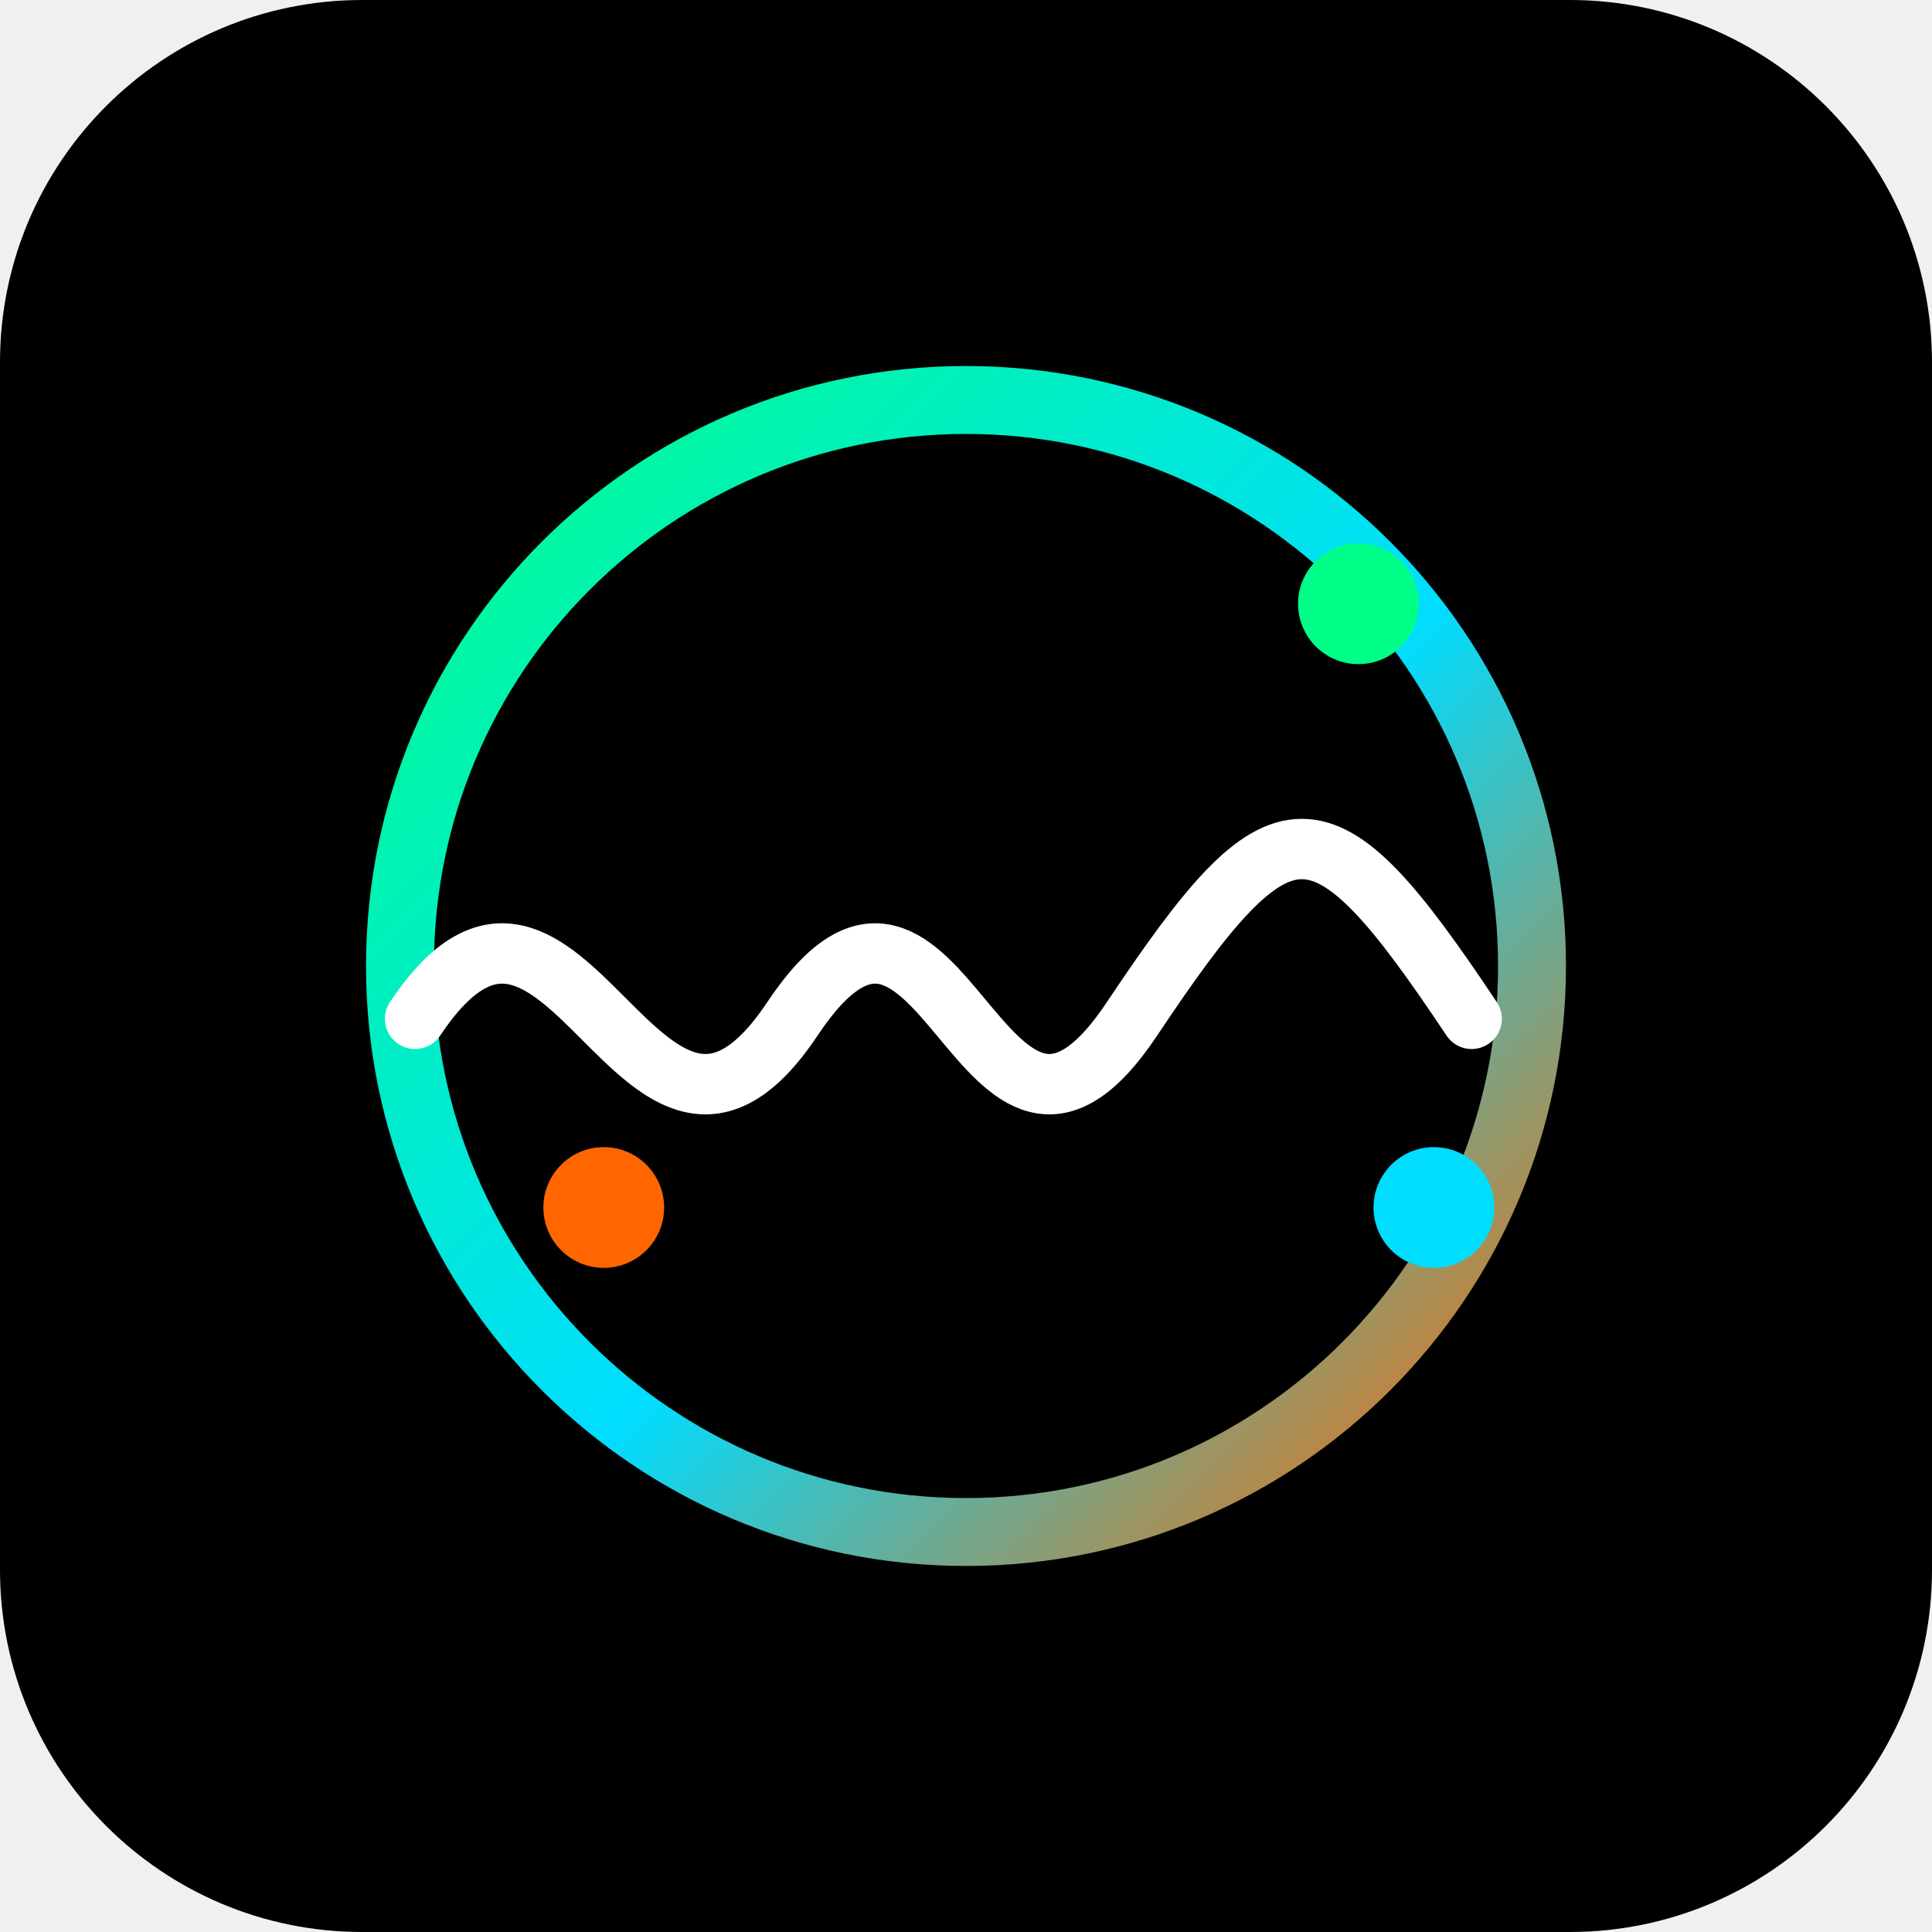
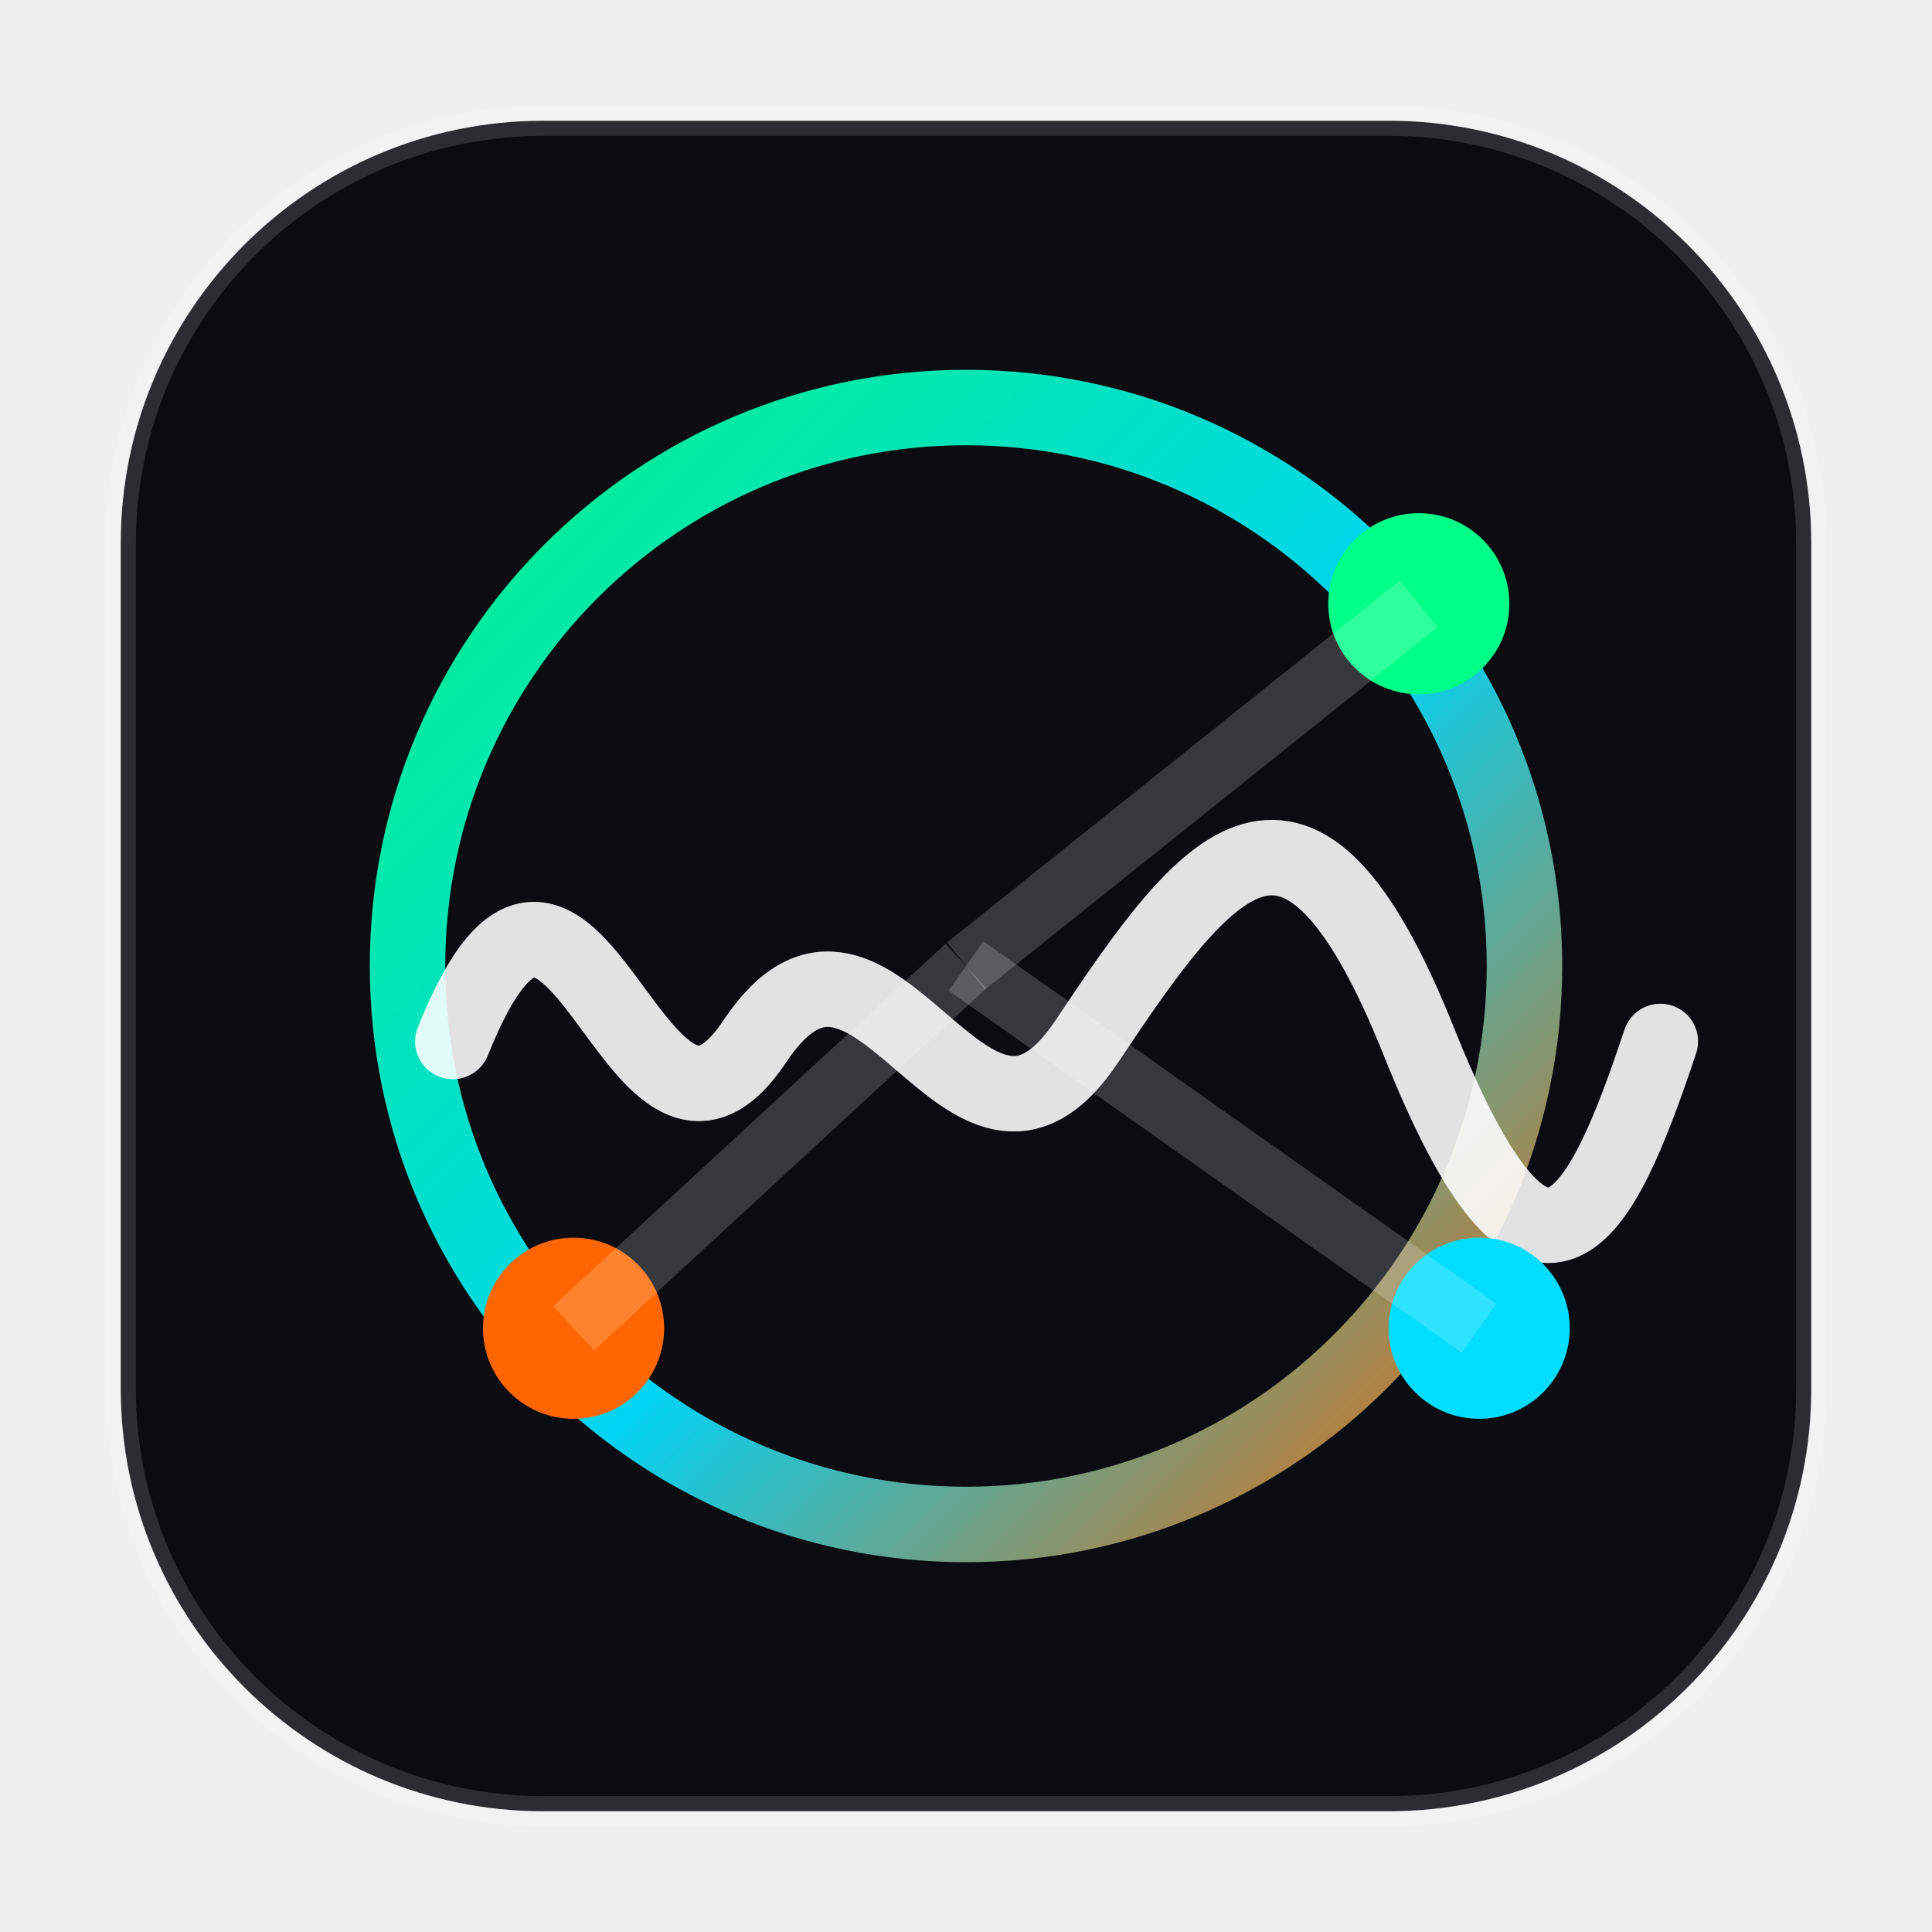
- <svg xmlns="http://www.w3.org/2000/svg" viewBox="0 0 512 512">
+ <svg xmlns="http://www.w3.org/2000/svg" viewBox="0 0 256 256" role="img" aria-label="ijneb studios logo">
  <defs>
    <linearGradient id="g" x1="0" y1="0" x2="1" y2="1">
-       <stop offset="0%" stop-color="#00ff88" />
-       <stop offset="55%" stop-color="#00ddff" />
-       <stop offset="100%" stop-color="#ff6600" />
+       <stop offset="0" stop-color="#00ff88" />
+       <stop offset="0.55" stop-color="#00ddff" />
+       <stop offset="1" stop-color="#ff6600" />
    </linearGradient>
  </defs>
-   <rect x="0" y="0" width="512" height="512" rx="96" fill="#000000" />
-   <circle cx="256" cy="256" r="150" fill="none" stroke="url(#g)" stroke-width="18" />
-   <path d="M110 270 C150 210, 170 330, 210 270            S260 330, 300 270            S350 210, 390 270" fill="none" stroke="#ffffff" stroke-width="16" stroke-linecap="round" />
-   <circle cx="360" cy="160" r="16" fill="#00ff88" />
-   <circle cx="380" cy="320" r="16" fill="#00ddff" />
-   <circle cx="160" cy="320" r="16" fill="#ff6600" />
+   <rect x="16" y="16" width="224" height="224" rx="56" fill="#0b0c11" stroke="rgba(255,255,255,0.14)" stroke-width="4" />
+   <circle cx="128" cy="128" r="74" fill="none" stroke="url(#g)" stroke-width="10" opacity="0.95" />
+   <path d="M60 138 C76 98, 84 162, 100 138 S128 162, 144 138 S172 98, 188 138 S212 162, 220 138" fill="none" stroke="rgba(255,255,255,0.88)" stroke-width="10" stroke-linecap="round" />
+   <circle cx="188" cy="80" r="12" fill="#00ff88" />
+   <circle cx="196" cy="176" r="12" fill="#00ddff" />
+   <circle cx="76" cy="176" r="12" fill="#ff6600" />
+   <path d="M128 128 L188 80" stroke="rgba(255,255,255,0.18)" stroke-width="8" />
+   <path d="M128 128 L196 176" stroke="rgba(255,255,255,0.18)" stroke-width="8" />
+   <path d="M128 128 L76 176" stroke="rgba(255,255,255,0.18)" stroke-width="8" />
</svg>
